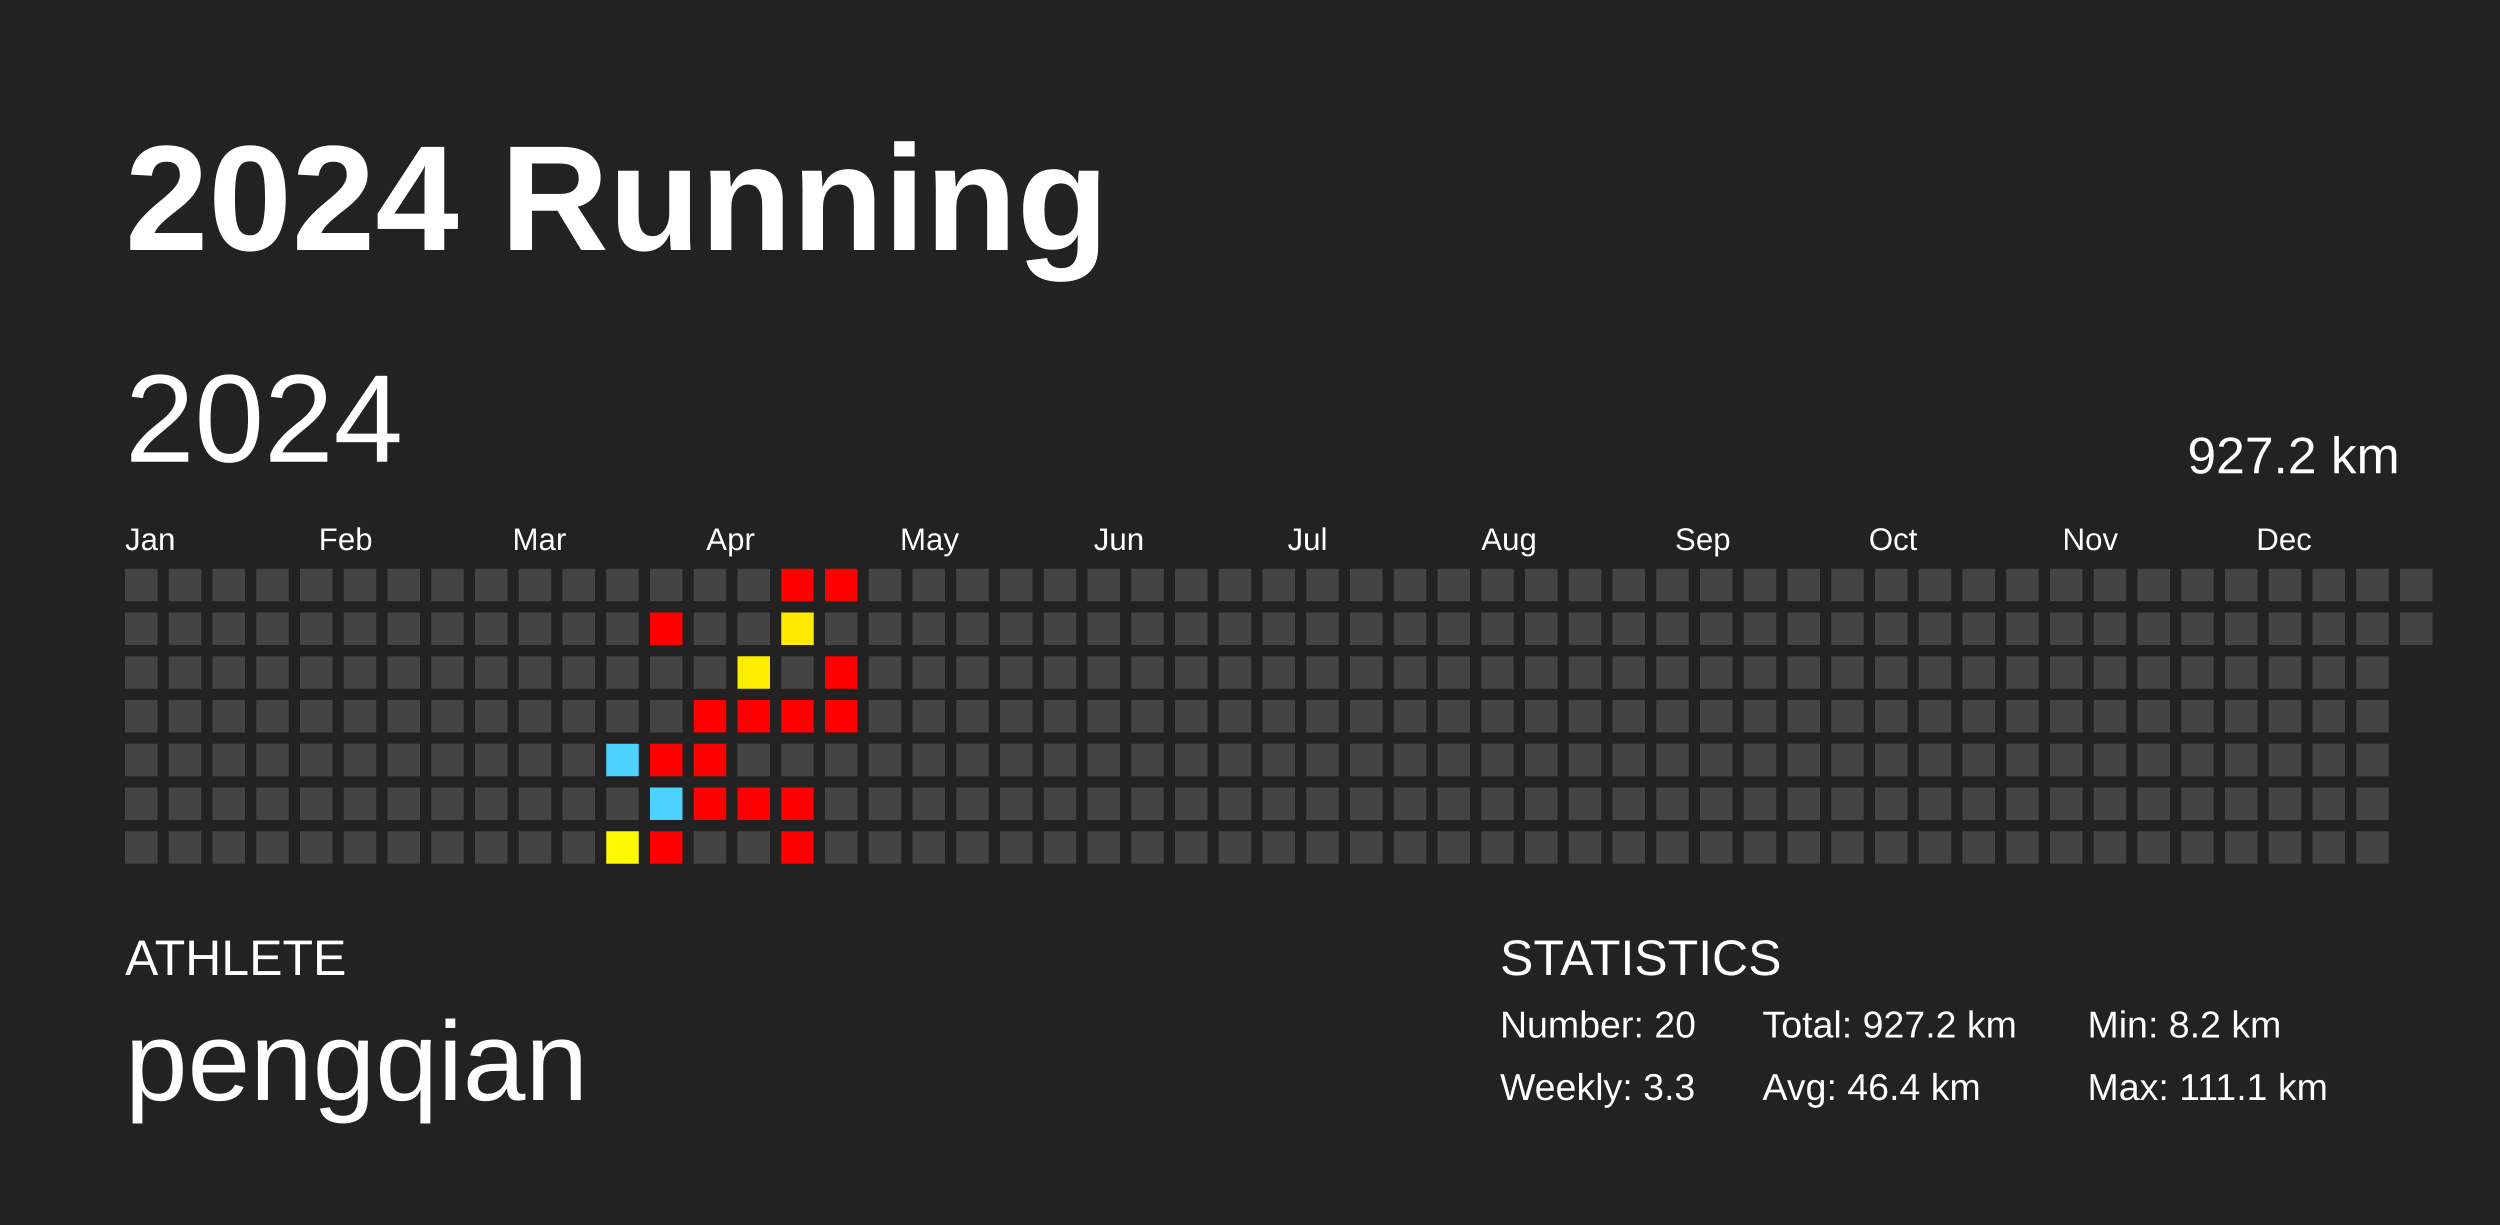
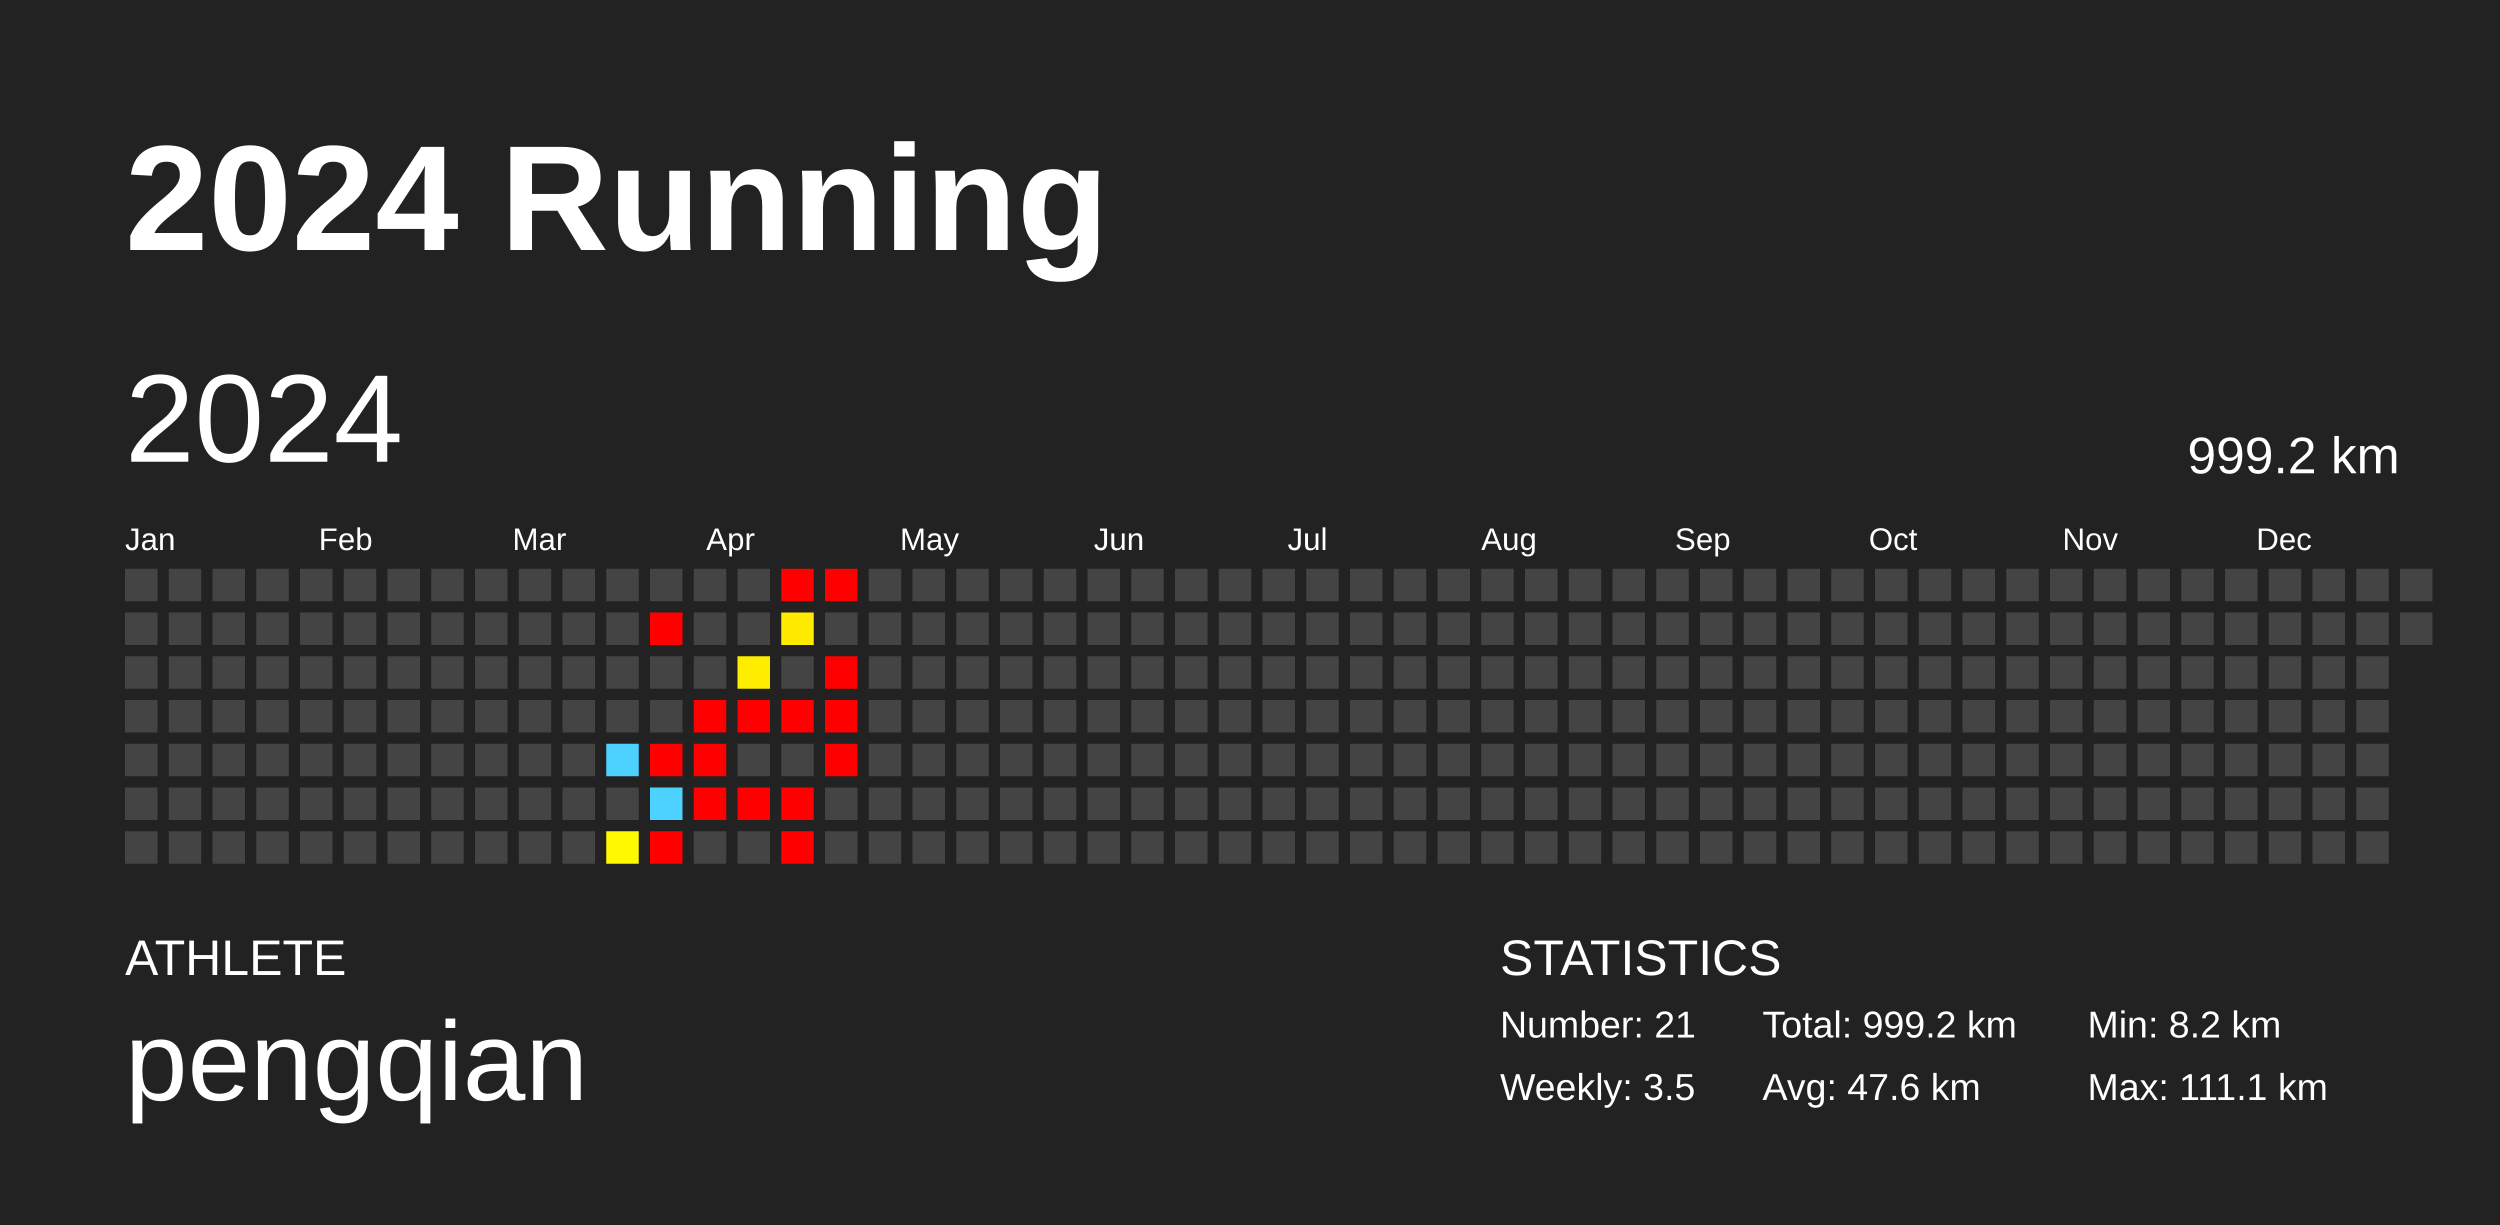
<svg xmlns="http://www.w3.org/2000/svg" baseProfile="full" height="98mm" version="1.1" viewBox="0,0,200,98" width="200mm">
  <defs />
  <rect fill="#222222" height="98" width="200" x="0" y="0" />
  <text fill="#FFFFFF" style="font-size:12px; font-family:Arial; font-weight:bold;" x="10" y="20">2024 Running</text>
  <text fill="#FFFFFF" style="font-size:4px; font-family:Arial" x="10" y="78">ATHLETE</text>
  <text fill="#FFFFFF" style="font-size:9px; font-family:Arial" x="10" y="88">pengqian</text>
  <text fill="#FFFFFF" style="font-size:4px; font-family:Arial" x="120" y="78">STATISTICS</text>
-   <text fill="#FFFFFF" style="font-size:3px; font-family:Arial" x="120" y="83">Number: 20</text>
-   <text fill="#FFFFFF" style="font-size:3px; font-family:Arial" x="120" y="88">Weekly: 3.3</text>
-   <text fill="#FFFFFF" style="font-size:3px; font-family:Arial" x="141" y="83">Total: 927.2 km</text>
-   <text fill="#FFFFFF" style="font-size:3px; font-family:Arial" x="141" y="88">Avg: 46.4 km</text>
+   <text fill="#FFFFFF" style="font-size:3px; font-family:Arial" x="120" y="83">Number: 21</text>
+   <text fill="#FFFFFF" style="font-size:3px; font-family:Arial" x="120" y="88">Weekly: 3.5</text>
+   <text fill="#FFFFFF" style="font-size:3px; font-family:Arial" x="141" y="83">Total: 999.2 km</text>
+   <text fill="#FFFFFF" style="font-size:3px; font-family:Arial" x="141" y="88">Avg: 47.6 km</text>
  <text fill="#FFFFFF" style="font-size:3px; font-family:Arial" x="167" y="83">Min: 8.2 km</text>
  <text fill="#FFFFFF" style="font-size:3px; font-family:Arial" x="167" y="88">Max: 111.1 km</text>
  <text dominant-baseline="hanging" fill="#FFFFFF" style="font-size:10.0px; font-family:Arial;" x="10" y="30">2024</text>
-   <text dominant-baseline="hanging" fill="#FFFFFF" style="font-size:4.125px; font-family:Arial;" x="175" y="35">927.2 km</text>
+   <text dominant-baseline="hanging" fill="#FFFFFF" style="font-size:4.125px; font-family:Arial;" x="175" y="35">999.2 km</text>
  <text fill="#FFFFFF" style="font-size:2.5px; font-family:Arial" x="10.0" y="44">Jan</text>
  <text fill="#FFFFFF" style="font-size:2.5px; font-family:Arial" x="25.5" y="44">Feb</text>
  <text fill="#FFFFFF" style="font-size:2.5px; font-family:Arial" x="41.0" y="44">Mar</text>
  <text fill="#FFFFFF" style="font-size:2.5px; font-family:Arial" x="56.5" y="44">Apr</text>
  <text fill="#FFFFFF" style="font-size:2.5px; font-family:Arial" x="72.0" y="44">May</text>
  <text fill="#FFFFFF" style="font-size:2.5px; font-family:Arial" x="87.5" y="44">Jun</text>
  <text fill="#FFFFFF" style="font-size:2.5px; font-family:Arial" x="103.0" y="44">Jul</text>
  <text fill="#FFFFFF" style="font-size:2.5px; font-family:Arial" x="118.5" y="44">Aug</text>
  <text fill="#FFFFFF" style="font-size:2.5px; font-family:Arial" x="134.0" y="44">Sep</text>
  <text fill="#FFFFFF" style="font-size:2.5px; font-family:Arial" x="149.5" y="44">Oct</text>
  <text fill="#FFFFFF" style="font-size:2.5px; font-family:Arial" x="165.0" y="44">Nov</text>
  <text fill="#FFFFFF" style="font-size:2.5px; font-family:Arial" x="180.5" y="44">Dec</text>
  <rect fill="#444444" height="2.6" width="2.6" x="10.0" y="45.5" />
  <rect fill="#444444" height="2.6" width="2.6" x="10.0" y="49.0" />
  <rect fill="#444444" height="2.6" width="2.6" x="10.0" y="52.5" />
  <rect fill="#444444" height="2.6" width="2.6" x="10.0" y="56.0" />
  <rect fill="#444444" height="2.6" width="2.6" x="10.0" y="59.5" />
  <rect fill="#444444" height="2.6" width="2.6" x="10.0" y="63.0" />
  <rect fill="#444444" height="2.6" width="2.6" x="10.0" y="66.5" />
  <rect fill="#444444" height="2.6" width="2.6" x="13.5" y="45.5" />
  <rect fill="#444444" height="2.6" width="2.6" x="13.5" y="49.0" />
  <rect fill="#444444" height="2.6" width="2.6" x="13.5" y="52.5" />
  <rect fill="#444444" height="2.6" width="2.6" x="13.5" y="56.0" />
  <rect fill="#444444" height="2.6" width="2.6" x="13.5" y="59.5" />
  <rect fill="#444444" height="2.6" width="2.6" x="13.5" y="63.0" />
  <rect fill="#444444" height="2.6" width="2.6" x="13.5" y="66.5" />
  <rect fill="#444444" height="2.6" width="2.6" x="17.0" y="45.5" />
  <rect fill="#444444" height="2.6" width="2.6" x="17.0" y="49.0" />
  <rect fill="#444444" height="2.6" width="2.6" x="17.0" y="52.5" />
  <rect fill="#444444" height="2.6" width="2.6" x="17.0" y="56.0" />
  <rect fill="#444444" height="2.6" width="2.6" x="17.0" y="59.5" />
  <rect fill="#444444" height="2.6" width="2.6" x="17.0" y="63.0" />
  <rect fill="#444444" height="2.6" width="2.6" x="17.0" y="66.5" />
  <rect fill="#444444" height="2.6" width="2.6" x="20.5" y="45.5" />
  <rect fill="#444444" height="2.6" width="2.6" x="20.5" y="49.0" />
  <rect fill="#444444" height="2.6" width="2.6" x="20.5" y="52.5" />
  <rect fill="#444444" height="2.6" width="2.6" x="20.5" y="56.0" />
  <rect fill="#444444" height="2.6" width="2.6" x="20.5" y="59.5" />
  <rect fill="#444444" height="2.6" width="2.6" x="20.5" y="63.0" />
  <rect fill="#444444" height="2.6" width="2.6" x="20.5" y="66.5" />
  <rect fill="#444444" height="2.6" width="2.6" x="24.0" y="45.5" />
  <rect fill="#444444" height="2.6" width="2.6" x="24.0" y="49.0" />
  <rect fill="#444444" height="2.6" width="2.6" x="24.0" y="52.5" />
  <rect fill="#444444" height="2.6" width="2.6" x="24.0" y="56.0" />
  <rect fill="#444444" height="2.6" width="2.6" x="24.0" y="59.5" />
  <rect fill="#444444" height="2.6" width="2.6" x="24.0" y="63.0" />
  <rect fill="#444444" height="2.6" width="2.6" x="24.0" y="66.5" />
  <rect fill="#444444" height="2.6" width="2.6" x="27.5" y="45.5" />
  <rect fill="#444444" height="2.6" width="2.6" x="27.5" y="49.0" />
  <rect fill="#444444" height="2.6" width="2.6" x="27.5" y="52.5" />
  <rect fill="#444444" height="2.6" width="2.6" x="27.5" y="56.0" />
  <rect fill="#444444" height="2.6" width="2.6" x="27.5" y="59.5" />
  <rect fill="#444444" height="2.6" width="2.6" x="27.5" y="63.0" />
  <rect fill="#444444" height="2.6" width="2.6" x="27.5" y="66.5" />
  <rect fill="#444444" height="2.6" width="2.6" x="31.0" y="45.5" />
  <rect fill="#444444" height="2.6" width="2.6" x="31.0" y="49.0" />
  <rect fill="#444444" height="2.6" width="2.6" x="31.0" y="52.5" />
  <rect fill="#444444" height="2.6" width="2.6" x="31.0" y="56.0" />
  <rect fill="#444444" height="2.6" width="2.6" x="31.0" y="59.5" />
  <rect fill="#444444" height="2.6" width="2.6" x="31.0" y="63.0" />
  <rect fill="#444444" height="2.6" width="2.6" x="31.0" y="66.5" />
  <rect fill="#444444" height="2.6" width="2.6" x="34.5" y="45.5" />
  <rect fill="#444444" height="2.6" width="2.6" x="34.5" y="49.0" />
  <rect fill="#444444" height="2.6" width="2.6" x="34.5" y="52.5" />
  <rect fill="#444444" height="2.6" width="2.6" x="34.5" y="56.0" />
  <rect fill="#444444" height="2.6" width="2.6" x="34.5" y="59.5" />
  <rect fill="#444444" height="2.6" width="2.6" x="34.5" y="63.0" />
  <rect fill="#444444" height="2.6" width="2.6" x="34.5" y="66.5" />
  <rect fill="#444444" height="2.6" width="2.6" x="38.0" y="45.5" />
  <rect fill="#444444" height="2.6" width="2.6" x="38.0" y="49.0" />
  <rect fill="#444444" height="2.6" width="2.6" x="38.0" y="52.5" />
  <rect fill="#444444" height="2.6" width="2.6" x="38.0" y="56.0" />
  <rect fill="#444444" height="2.6" width="2.6" x="38.0" y="59.5" />
  <rect fill="#444444" height="2.6" width="2.6" x="38.0" y="63.0" />
  <rect fill="#444444" height="2.6" width="2.6" x="38.0" y="66.5" />
  <rect fill="#444444" height="2.6" width="2.6" x="41.5" y="45.5" />
  <rect fill="#444444" height="2.6" width="2.6" x="41.5" y="49.0" />
  <rect fill="#444444" height="2.6" width="2.6" x="41.5" y="52.5" />
  <rect fill="#444444" height="2.6" width="2.6" x="41.5" y="56.0" />
  <rect fill="#444444" height="2.6" width="2.6" x="41.5" y="59.5" />
  <rect fill="#444444" height="2.6" width="2.6" x="41.5" y="63.0" />
  <rect fill="#444444" height="2.6" width="2.6" x="41.5" y="66.5" />
  <rect fill="#444444" height="2.6" width="2.6" x="45.0" y="45.5" />
  <rect fill="#444444" height="2.6" width="2.6" x="45.0" y="49.0" />
  <rect fill="#444444" height="2.6" width="2.6" x="45.0" y="52.5" />
  <rect fill="#444444" height="2.6" width="2.6" x="45.0" y="56.0" />
  <rect fill="#444444" height="2.6" width="2.6" x="45.0" y="59.5" />
  <rect fill="#444444" height="2.6" width="2.6" x="45.0" y="63.0" />
  <rect fill="#444444" height="2.6" width="2.6" x="45.0" y="66.5" />
  <rect fill="#444444" height="2.6" width="2.6" x="48.5" y="45.5" />
  <rect fill="#444444" height="2.6" width="2.6" x="48.5" y="49.0" />
  <rect fill="#444444" height="2.6" width="2.6" x="48.5" y="52.5" />
  <rect fill="#444444" height="2.6" width="2.6" x="48.5" y="56.0" />
  <rect fill="#4dd2ff" height="2.6" width="2.6" x="48.5" y="59.5" />
  <rect fill="#444444" height="2.6" width="2.6" x="48.5" y="63.0" />
  <rect fill="#fff800" height="2.6" width="2.6" x="48.5" y="66.5" />
  <rect fill="#444444" height="2.6" width="2.6" x="52.0" y="45.5" />
  <rect fill="red" height="2.6" width="2.6" x="52.0" y="49.0" />
  <rect fill="#444444" height="2.6" width="2.6" x="52.0" y="52.5" />
  <rect fill="#444444" height="2.6" width="2.6" x="52.0" y="56.0" />
  <rect fill="red" height="2.6" width="2.6" x="52.0" y="59.5" />
  <rect fill="#4dd2ff" height="2.6" width="2.6" x="52.0" y="63.0" />
  <rect fill="red" height="2.6" width="2.6" x="52.0" y="66.5" />
  <rect fill="#444444" height="2.6" width="2.6" x="55.5" y="45.5" />
  <rect fill="#444444" height="2.6" width="2.6" x="55.5" y="49.0" />
  <rect fill="#444444" height="2.6" width="2.6" x="55.5" y="52.5" />
  <rect fill="red" height="2.6" width="2.6" x="55.5" y="56.0" />
  <rect fill="red" height="2.6" width="2.6" x="55.5" y="59.5" />
  <rect fill="red" height="2.6" width="2.6" x="55.5" y="63.0" />
  <rect fill="#444444" height="2.6" width="2.6" x="55.5" y="66.5" />
  <rect fill="#444444" height="2.6" width="2.6" x="59.0" y="45.5" />
  <rect fill="#444444" height="2.6" width="2.6" x="59.0" y="49.0" />
  <rect fill="#ffed00" height="2.6" width="2.6" x="59.0" y="52.5" />
  <rect fill="red" height="2.6" width="2.6" x="59.0" y="56.0" />
  <rect fill="#444444" height="2.6" width="2.6" x="59.0" y="59.5" />
  <rect fill="red" height="2.6" width="2.6" x="59.0" y="63.0" />
  <rect fill="#444444" height="2.6" width="2.6" x="59.0" y="66.5" />
  <rect fill="red" height="2.6" width="2.6" x="62.5" y="45.5" />
  <rect fill="#ffea00" height="2.6" width="2.6" x="62.5" y="49.0" />
  <rect fill="#444444" height="2.6" width="2.6" x="62.5" y="52.5" />
  <rect fill="red" height="2.6" width="2.6" x="62.5" y="56.0" />
  <rect fill="#444444" height="2.6" width="2.6" x="62.5" y="59.5" />
  <rect fill="red" height="2.6" width="2.6" x="62.5" y="63.0" />
  <rect fill="red" height="2.6" width="2.6" x="62.5" y="66.5" />
  <rect fill="red" height="2.6" width="2.6" x="66.0" y="45.5" />
  <rect fill="#444444" height="2.6" width="2.6" x="66.0" y="49.0" />
  <rect fill="red" height="2.6" width="2.6" x="66.0" y="52.5" />
  <rect fill="red" height="2.6" width="2.6" x="66.0" y="56.0" />
-   <rect fill="#444444" height="2.6" width="2.6" x="66.0" y="59.5" />
+   <rect fill="red" height="2.6" width="2.6" x="66.0" y="59.5" />
  <rect fill="#444444" height="2.6" width="2.6" x="66.0" y="63.0" />
  <rect fill="#444444" height="2.6" width="2.6" x="66.0" y="66.5" />
  <rect fill="#444444" height="2.6" width="2.6" x="69.5" y="45.5" />
  <rect fill="#444444" height="2.6" width="2.6" x="69.5" y="49.0" />
  <rect fill="#444444" height="2.6" width="2.6" x="69.5" y="52.5" />
  <rect fill="#444444" height="2.6" width="2.6" x="69.5" y="56.0" />
  <rect fill="#444444" height="2.6" width="2.6" x="69.5" y="59.5" />
  <rect fill="#444444" height="2.6" width="2.6" x="69.5" y="63.0" />
  <rect fill="#444444" height="2.6" width="2.6" x="69.5" y="66.5" />
  <rect fill="#444444" height="2.6" width="2.6" x="73.0" y="45.5" />
  <rect fill="#444444" height="2.6" width="2.6" x="73.0" y="49.0" />
  <rect fill="#444444" height="2.6" width="2.6" x="73.0" y="52.5" />
  <rect fill="#444444" height="2.6" width="2.6" x="73.0" y="56.0" />
  <rect fill="#444444" height="2.6" width="2.6" x="73.0" y="59.5" />
  <rect fill="#444444" height="2.6" width="2.6" x="73.0" y="63.0" />
  <rect fill="#444444" height="2.6" width="2.6" x="73.0" y="66.5" />
  <rect fill="#444444" height="2.6" width="2.6" x="76.5" y="45.5" />
  <rect fill="#444444" height="2.6" width="2.6" x="76.5" y="49.0" />
  <rect fill="#444444" height="2.6" width="2.6" x="76.5" y="52.5" />
  <rect fill="#444444" height="2.6" width="2.6" x="76.5" y="56.0" />
  <rect fill="#444444" height="2.6" width="2.6" x="76.5" y="59.5" />
  <rect fill="#444444" height="2.6" width="2.6" x="76.5" y="63.0" />
  <rect fill="#444444" height="2.6" width="2.6" x="76.5" y="66.5" />
  <rect fill="#444444" height="2.6" width="2.6" x="80.0" y="45.5" />
  <rect fill="#444444" height="2.6" width="2.6" x="80.0" y="49.0" />
  <rect fill="#444444" height="2.6" width="2.6" x="80.0" y="52.5" />
  <rect fill="#444444" height="2.6" width="2.6" x="80.0" y="56.0" />
  <rect fill="#444444" height="2.6" width="2.6" x="80.0" y="59.5" />
  <rect fill="#444444" height="2.6" width="2.6" x="80.0" y="63.0" />
  <rect fill="#444444" height="2.6" width="2.6" x="80.0" y="66.5" />
  <rect fill="#444444" height="2.6" width="2.6" x="83.5" y="45.5" />
  <rect fill="#444444" height="2.6" width="2.6" x="83.5" y="49.0" />
  <rect fill="#444444" height="2.6" width="2.6" x="83.5" y="52.5" />
  <rect fill="#444444" height="2.6" width="2.6" x="83.5" y="56.0" />
  <rect fill="#444444" height="2.6" width="2.6" x="83.5" y="59.5" />
  <rect fill="#444444" height="2.6" width="2.6" x="83.5" y="63.0" />
  <rect fill="#444444" height="2.6" width="2.6" x="83.5" y="66.5" />
  <rect fill="#444444" height="2.6" width="2.6" x="87.0" y="45.5" />
  <rect fill="#444444" height="2.6" width="2.6" x="87.0" y="49.0" />
  <rect fill="#444444" height="2.6" width="2.6" x="87.0" y="52.5" />
  <rect fill="#444444" height="2.6" width="2.6" x="87.0" y="56.0" />
  <rect fill="#444444" height="2.6" width="2.6" x="87.0" y="59.5" />
  <rect fill="#444444" height="2.6" width="2.6" x="87.0" y="63.0" />
  <rect fill="#444444" height="2.6" width="2.6" x="87.0" y="66.5" />
  <rect fill="#444444" height="2.6" width="2.6" x="90.5" y="45.5" />
  <rect fill="#444444" height="2.6" width="2.6" x="90.5" y="49.0" />
  <rect fill="#444444" height="2.6" width="2.6" x="90.5" y="52.5" />
  <rect fill="#444444" height="2.6" width="2.6" x="90.5" y="56.0" />
  <rect fill="#444444" height="2.6" width="2.6" x="90.5" y="59.5" />
  <rect fill="#444444" height="2.6" width="2.6" x="90.5" y="63.0" />
  <rect fill="#444444" height="2.6" width="2.6" x="90.5" y="66.5" />
  <rect fill="#444444" height="2.6" width="2.6" x="94.0" y="45.5" />
  <rect fill="#444444" height="2.6" width="2.6" x="94.0" y="49.0" />
  <rect fill="#444444" height="2.6" width="2.6" x="94.0" y="52.5" />
  <rect fill="#444444" height="2.6" width="2.6" x="94.0" y="56.0" />
  <rect fill="#444444" height="2.6" width="2.6" x="94.0" y="59.5" />
  <rect fill="#444444" height="2.6" width="2.6" x="94.0" y="63.0" />
  <rect fill="#444444" height="2.6" width="2.6" x="94.0" y="66.5" />
  <rect fill="#444444" height="2.6" width="2.6" x="97.5" y="45.5" />
  <rect fill="#444444" height="2.6" width="2.6" x="97.5" y="49.0" />
  <rect fill="#444444" height="2.6" width="2.6" x="97.5" y="52.5" />
  <rect fill="#444444" height="2.6" width="2.6" x="97.5" y="56.0" />
  <rect fill="#444444" height="2.6" width="2.6" x="97.5" y="59.5" />
  <rect fill="#444444" height="2.6" width="2.6" x="97.5" y="63.0" />
  <rect fill="#444444" height="2.6" width="2.6" x="97.5" y="66.5" />
  <rect fill="#444444" height="2.6" width="2.6" x="101.0" y="45.5" />
  <rect fill="#444444" height="2.6" width="2.6" x="101.0" y="49.0" />
  <rect fill="#444444" height="2.6" width="2.6" x="101.0" y="52.5" />
  <rect fill="#444444" height="2.6" width="2.6" x="101.0" y="56.0" />
  <rect fill="#444444" height="2.6" width="2.6" x="101.0" y="59.5" />
  <rect fill="#444444" height="2.6" width="2.6" x="101.0" y="63.0" />
  <rect fill="#444444" height="2.6" width="2.6" x="101.0" y="66.5" />
  <rect fill="#444444" height="2.6" width="2.6" x="104.5" y="45.5" />
  <rect fill="#444444" height="2.6" width="2.6" x="104.5" y="49.0" />
  <rect fill="#444444" height="2.6" width="2.6" x="104.5" y="52.5" />
  <rect fill="#444444" height="2.6" width="2.6" x="104.5" y="56.0" />
  <rect fill="#444444" height="2.6" width="2.6" x="104.5" y="59.5" />
  <rect fill="#444444" height="2.6" width="2.6" x="104.5" y="63.0" />
  <rect fill="#444444" height="2.6" width="2.6" x="104.5" y="66.5" />
  <rect fill="#444444" height="2.6" width="2.6" x="108.0" y="45.5" />
  <rect fill="#444444" height="2.6" width="2.6" x="108.0" y="49.0" />
  <rect fill="#444444" height="2.6" width="2.6" x="108.0" y="52.5" />
  <rect fill="#444444" height="2.6" width="2.6" x="108.0" y="56.0" />
  <rect fill="#444444" height="2.6" width="2.6" x="108.0" y="59.5" />
  <rect fill="#444444" height="2.6" width="2.6" x="108.0" y="63.0" />
  <rect fill="#444444" height="2.6" width="2.6" x="108.0" y="66.5" />
  <rect fill="#444444" height="2.6" width="2.6" x="111.5" y="45.5" />
  <rect fill="#444444" height="2.6" width="2.6" x="111.5" y="49.0" />
  <rect fill="#444444" height="2.6" width="2.6" x="111.5" y="52.5" />
  <rect fill="#444444" height="2.6" width="2.6" x="111.5" y="56.0" />
  <rect fill="#444444" height="2.6" width="2.6" x="111.5" y="59.5" />
  <rect fill="#444444" height="2.6" width="2.6" x="111.5" y="63.0" />
  <rect fill="#444444" height="2.6" width="2.6" x="111.5" y="66.5" />
  <rect fill="#444444" height="2.6" width="2.6" x="115.0" y="45.5" />
  <rect fill="#444444" height="2.6" width="2.6" x="115.0" y="49.0" />
  <rect fill="#444444" height="2.6" width="2.6" x="115.0" y="52.5" />
  <rect fill="#444444" height="2.6" width="2.6" x="115.0" y="56.0" />
  <rect fill="#444444" height="2.6" width="2.6" x="115.0" y="59.5" />
  <rect fill="#444444" height="2.6" width="2.6" x="115.0" y="63.0" />
  <rect fill="#444444" height="2.6" width="2.6" x="115.0" y="66.5" />
  <rect fill="#444444" height="2.6" width="2.6" x="118.5" y="45.5" />
  <rect fill="#444444" height="2.6" width="2.6" x="118.5" y="49.0" />
  <rect fill="#444444" height="2.6" width="2.6" x="118.5" y="52.5" />
  <rect fill="#444444" height="2.6" width="2.6" x="118.5" y="56.0" />
  <rect fill="#444444" height="2.6" width="2.6" x="118.5" y="59.5" />
  <rect fill="#444444" height="2.6" width="2.6" x="118.5" y="63.0" />
  <rect fill="#444444" height="2.6" width="2.6" x="118.5" y="66.5" />
  <rect fill="#444444" height="2.6" width="2.6" x="122.0" y="45.5" />
  <rect fill="#444444" height="2.6" width="2.6" x="122.0" y="49.0" />
  <rect fill="#444444" height="2.6" width="2.6" x="122.0" y="52.5" />
  <rect fill="#444444" height="2.6" width="2.6" x="122.0" y="56.0" />
  <rect fill="#444444" height="2.6" width="2.6" x="122.0" y="59.5" />
  <rect fill="#444444" height="2.6" width="2.6" x="122.0" y="63.0" />
  <rect fill="#444444" height="2.6" width="2.6" x="122.0" y="66.5" />
  <rect fill="#444444" height="2.6" width="2.6" x="125.5" y="45.5" />
  <rect fill="#444444" height="2.6" width="2.6" x="125.5" y="49.0" />
  <rect fill="#444444" height="2.6" width="2.6" x="125.5" y="52.5" />
  <rect fill="#444444" height="2.6" width="2.6" x="125.5" y="56.0" />
  <rect fill="#444444" height="2.6" width="2.6" x="125.5" y="59.5" />
  <rect fill="#444444" height="2.6" width="2.6" x="125.5" y="63.0" />
  <rect fill="#444444" height="2.6" width="2.6" x="125.5" y="66.5" />
  <rect fill="#444444" height="2.6" width="2.6" x="129.0" y="45.5" />
  <rect fill="#444444" height="2.6" width="2.6" x="129.0" y="49.0" />
  <rect fill="#444444" height="2.6" width="2.6" x="129.0" y="52.5" />
  <rect fill="#444444" height="2.6" width="2.6" x="129.0" y="56.0" />
  <rect fill="#444444" height="2.6" width="2.6" x="129.0" y="59.5" />
  <rect fill="#444444" height="2.6" width="2.6" x="129.0" y="63.0" />
  <rect fill="#444444" height="2.6" width="2.6" x="129.0" y="66.5" />
  <rect fill="#444444" height="2.6" width="2.6" x="132.5" y="45.5" />
  <rect fill="#444444" height="2.6" width="2.6" x="132.5" y="49.0" />
  <rect fill="#444444" height="2.6" width="2.6" x="132.5" y="52.5" />
  <rect fill="#444444" height="2.6" width="2.6" x="132.5" y="56.0" />
  <rect fill="#444444" height="2.6" width="2.6" x="132.5" y="59.5" />
  <rect fill="#444444" height="2.6" width="2.6" x="132.5" y="63.0" />
  <rect fill="#444444" height="2.6" width="2.6" x="132.5" y="66.5" />
  <rect fill="#444444" height="2.6" width="2.6" x="136.0" y="45.5" />
  <rect fill="#444444" height="2.6" width="2.6" x="136.0" y="49.0" />
  <rect fill="#444444" height="2.6" width="2.6" x="136.0" y="52.5" />
  <rect fill="#444444" height="2.6" width="2.6" x="136.0" y="56.0" />
  <rect fill="#444444" height="2.6" width="2.6" x="136.0" y="59.5" />
  <rect fill="#444444" height="2.6" width="2.6" x="136.0" y="63.0" />
  <rect fill="#444444" height="2.6" width="2.6" x="136.0" y="66.5" />
  <rect fill="#444444" height="2.6" width="2.6" x="139.5" y="45.5" />
  <rect fill="#444444" height="2.6" width="2.6" x="139.5" y="49.0" />
  <rect fill="#444444" height="2.6" width="2.6" x="139.5" y="52.5" />
  <rect fill="#444444" height="2.6" width="2.6" x="139.5" y="56.0" />
  <rect fill="#444444" height="2.6" width="2.6" x="139.5" y="59.5" />
  <rect fill="#444444" height="2.6" width="2.6" x="139.5" y="63.0" />
  <rect fill="#444444" height="2.6" width="2.6" x="139.5" y="66.5" />
  <rect fill="#444444" height="2.6" width="2.6" x="143.0" y="45.5" />
  <rect fill="#444444" height="2.6" width="2.6" x="143.0" y="49.0" />
  <rect fill="#444444" height="2.6" width="2.6" x="143.0" y="52.5" />
  <rect fill="#444444" height="2.6" width="2.6" x="143.0" y="56.0" />
  <rect fill="#444444" height="2.6" width="2.6" x="143.0" y="59.5" />
  <rect fill="#444444" height="2.6" width="2.6" x="143.0" y="63.0" />
  <rect fill="#444444" height="2.6" width="2.6" x="143.0" y="66.5" />
  <rect fill="#444444" height="2.6" width="2.6" x="146.5" y="45.5" />
  <rect fill="#444444" height="2.6" width="2.6" x="146.5" y="49.0" />
  <rect fill="#444444" height="2.6" width="2.6" x="146.5" y="52.5" />
  <rect fill="#444444" height="2.6" width="2.6" x="146.5" y="56.0" />
  <rect fill="#444444" height="2.6" width="2.6" x="146.5" y="59.5" />
  <rect fill="#444444" height="2.6" width="2.6" x="146.5" y="63.0" />
  <rect fill="#444444" height="2.6" width="2.6" x="146.5" y="66.5" />
  <rect fill="#444444" height="2.6" width="2.6" x="150.0" y="45.5" />
  <rect fill="#444444" height="2.6" width="2.6" x="150.0" y="49.0" />
  <rect fill="#444444" height="2.6" width="2.6" x="150.0" y="52.5" />
  <rect fill="#444444" height="2.6" width="2.6" x="150.0" y="56.0" />
  <rect fill="#444444" height="2.6" width="2.6" x="150.0" y="59.5" />
  <rect fill="#444444" height="2.6" width="2.6" x="150.0" y="63.0" />
  <rect fill="#444444" height="2.6" width="2.6" x="150.0" y="66.5" />
  <rect fill="#444444" height="2.6" width="2.6" x="153.5" y="45.5" />
  <rect fill="#444444" height="2.6" width="2.6" x="153.5" y="49.0" />
  <rect fill="#444444" height="2.6" width="2.6" x="153.5" y="52.5" />
  <rect fill="#444444" height="2.6" width="2.6" x="153.5" y="56.0" />
  <rect fill="#444444" height="2.6" width="2.6" x="153.5" y="59.5" />
  <rect fill="#444444" height="2.6" width="2.6" x="153.5" y="63.0" />
  <rect fill="#444444" height="2.6" width="2.6" x="153.5" y="66.5" />
  <rect fill="#444444" height="2.6" width="2.6" x="157.0" y="45.5" />
  <rect fill="#444444" height="2.6" width="2.6" x="157.0" y="49.0" />
  <rect fill="#444444" height="2.6" width="2.6" x="157.0" y="52.5" />
  <rect fill="#444444" height="2.6" width="2.6" x="157.0" y="56.0" />
  <rect fill="#444444" height="2.6" width="2.6" x="157.0" y="59.5" />
  <rect fill="#444444" height="2.6" width="2.6" x="157.0" y="63.0" />
  <rect fill="#444444" height="2.6" width="2.6" x="157.0" y="66.5" />
  <rect fill="#444444" height="2.6" width="2.6" x="160.5" y="45.5" />
  <rect fill="#444444" height="2.6" width="2.6" x="160.5" y="49.0" />
  <rect fill="#444444" height="2.6" width="2.6" x="160.5" y="52.5" />
  <rect fill="#444444" height="2.6" width="2.6" x="160.5" y="56.0" />
  <rect fill="#444444" height="2.6" width="2.6" x="160.5" y="59.5" />
  <rect fill="#444444" height="2.6" width="2.6" x="160.5" y="63.0" />
  <rect fill="#444444" height="2.6" width="2.6" x="160.5" y="66.5" />
  <rect fill="#444444" height="2.6" width="2.6" x="164.0" y="45.5" />
  <rect fill="#444444" height="2.6" width="2.6" x="164.0" y="49.0" />
  <rect fill="#444444" height="2.6" width="2.6" x="164.0" y="52.5" />
  <rect fill="#444444" height="2.6" width="2.6" x="164.0" y="56.0" />
  <rect fill="#444444" height="2.6" width="2.6" x="164.0" y="59.5" />
  <rect fill="#444444" height="2.6" width="2.6" x="164.0" y="63.0" />
  <rect fill="#444444" height="2.6" width="2.6" x="164.0" y="66.5" />
  <rect fill="#444444" height="2.6" width="2.6" x="167.5" y="45.5" />
  <rect fill="#444444" height="2.6" width="2.6" x="167.5" y="49.0" />
  <rect fill="#444444" height="2.6" width="2.6" x="167.5" y="52.5" />
  <rect fill="#444444" height="2.6" width="2.6" x="167.5" y="56.0" />
  <rect fill="#444444" height="2.6" width="2.6" x="167.5" y="59.5" />
  <rect fill="#444444" height="2.6" width="2.6" x="167.5" y="63.0" />
  <rect fill="#444444" height="2.6" width="2.6" x="167.5" y="66.5" />
  <rect fill="#444444" height="2.6" width="2.6" x="171.0" y="45.5" />
  <rect fill="#444444" height="2.6" width="2.6" x="171.0" y="49.0" />
  <rect fill="#444444" height="2.6" width="2.6" x="171.0" y="52.5" />
  <rect fill="#444444" height="2.6" width="2.6" x="171.0" y="56.0" />
  <rect fill="#444444" height="2.6" width="2.6" x="171.0" y="59.5" />
  <rect fill="#444444" height="2.6" width="2.6" x="171.0" y="63.0" />
  <rect fill="#444444" height="2.6" width="2.6" x="171.0" y="66.5" />
  <rect fill="#444444" height="2.6" width="2.6" x="174.5" y="45.5" />
  <rect fill="#444444" height="2.6" width="2.6" x="174.5" y="49.0" />
  <rect fill="#444444" height="2.6" width="2.6" x="174.5" y="52.5" />
  <rect fill="#444444" height="2.6" width="2.6" x="174.5" y="56.0" />
  <rect fill="#444444" height="2.6" width="2.6" x="174.5" y="59.5" />
  <rect fill="#444444" height="2.6" width="2.6" x="174.5" y="63.0" />
  <rect fill="#444444" height="2.6" width="2.6" x="174.5" y="66.5" />
  <rect fill="#444444" height="2.6" width="2.6" x="178.0" y="45.5" />
  <rect fill="#444444" height="2.6" width="2.6" x="178.0" y="49.0" />
  <rect fill="#444444" height="2.6" width="2.6" x="178.0" y="52.5" />
  <rect fill="#444444" height="2.6" width="2.6" x="178.0" y="56.0" />
  <rect fill="#444444" height="2.6" width="2.6" x="178.0" y="59.5" />
  <rect fill="#444444" height="2.6" width="2.6" x="178.0" y="63.0" />
  <rect fill="#444444" height="2.6" width="2.6" x="178.0" y="66.5" />
  <rect fill="#444444" height="2.6" width="2.6" x="181.5" y="45.5" />
  <rect fill="#444444" height="2.6" width="2.6" x="181.5" y="49.0" />
  <rect fill="#444444" height="2.6" width="2.6" x="181.5" y="52.5" />
  <rect fill="#444444" height="2.6" width="2.6" x="181.5" y="56.0" />
  <rect fill="#444444" height="2.6" width="2.6" x="181.5" y="59.5" />
  <rect fill="#444444" height="2.6" width="2.6" x="181.5" y="63.0" />
  <rect fill="#444444" height="2.6" width="2.6" x="181.5" y="66.5" />
  <rect fill="#444444" height="2.6" width="2.6" x="185.0" y="45.5" />
  <rect fill="#444444" height="2.6" width="2.6" x="185.0" y="49.0" />
  <rect fill="#444444" height="2.6" width="2.6" x="185.0" y="52.5" />
  <rect fill="#444444" height="2.6" width="2.6" x="185.0" y="56.0" />
  <rect fill="#444444" height="2.6" width="2.6" x="185.0" y="59.5" />
  <rect fill="#444444" height="2.6" width="2.6" x="185.0" y="63.0" />
  <rect fill="#444444" height="2.6" width="2.6" x="185.0" y="66.5" />
  <rect fill="#444444" height="2.6" width="2.6" x="188.5" y="45.5" />
  <rect fill="#444444" height="2.6" width="2.6" x="188.5" y="49.0" />
  <rect fill="#444444" height="2.6" width="2.6" x="188.5" y="52.5" />
  <rect fill="#444444" height="2.6" width="2.6" x="188.5" y="56.0" />
  <rect fill="#444444" height="2.6" width="2.6" x="188.5" y="59.5" />
  <rect fill="#444444" height="2.6" width="2.6" x="188.5" y="63.0" />
  <rect fill="#444444" height="2.6" width="2.6" x="188.5" y="66.5" />
  <rect fill="#444444" height="2.6" width="2.6" x="192.0" y="45.5" />
  <rect fill="#444444" height="2.6" width="2.6" x="192.0" y="49.0" />
</svg>
